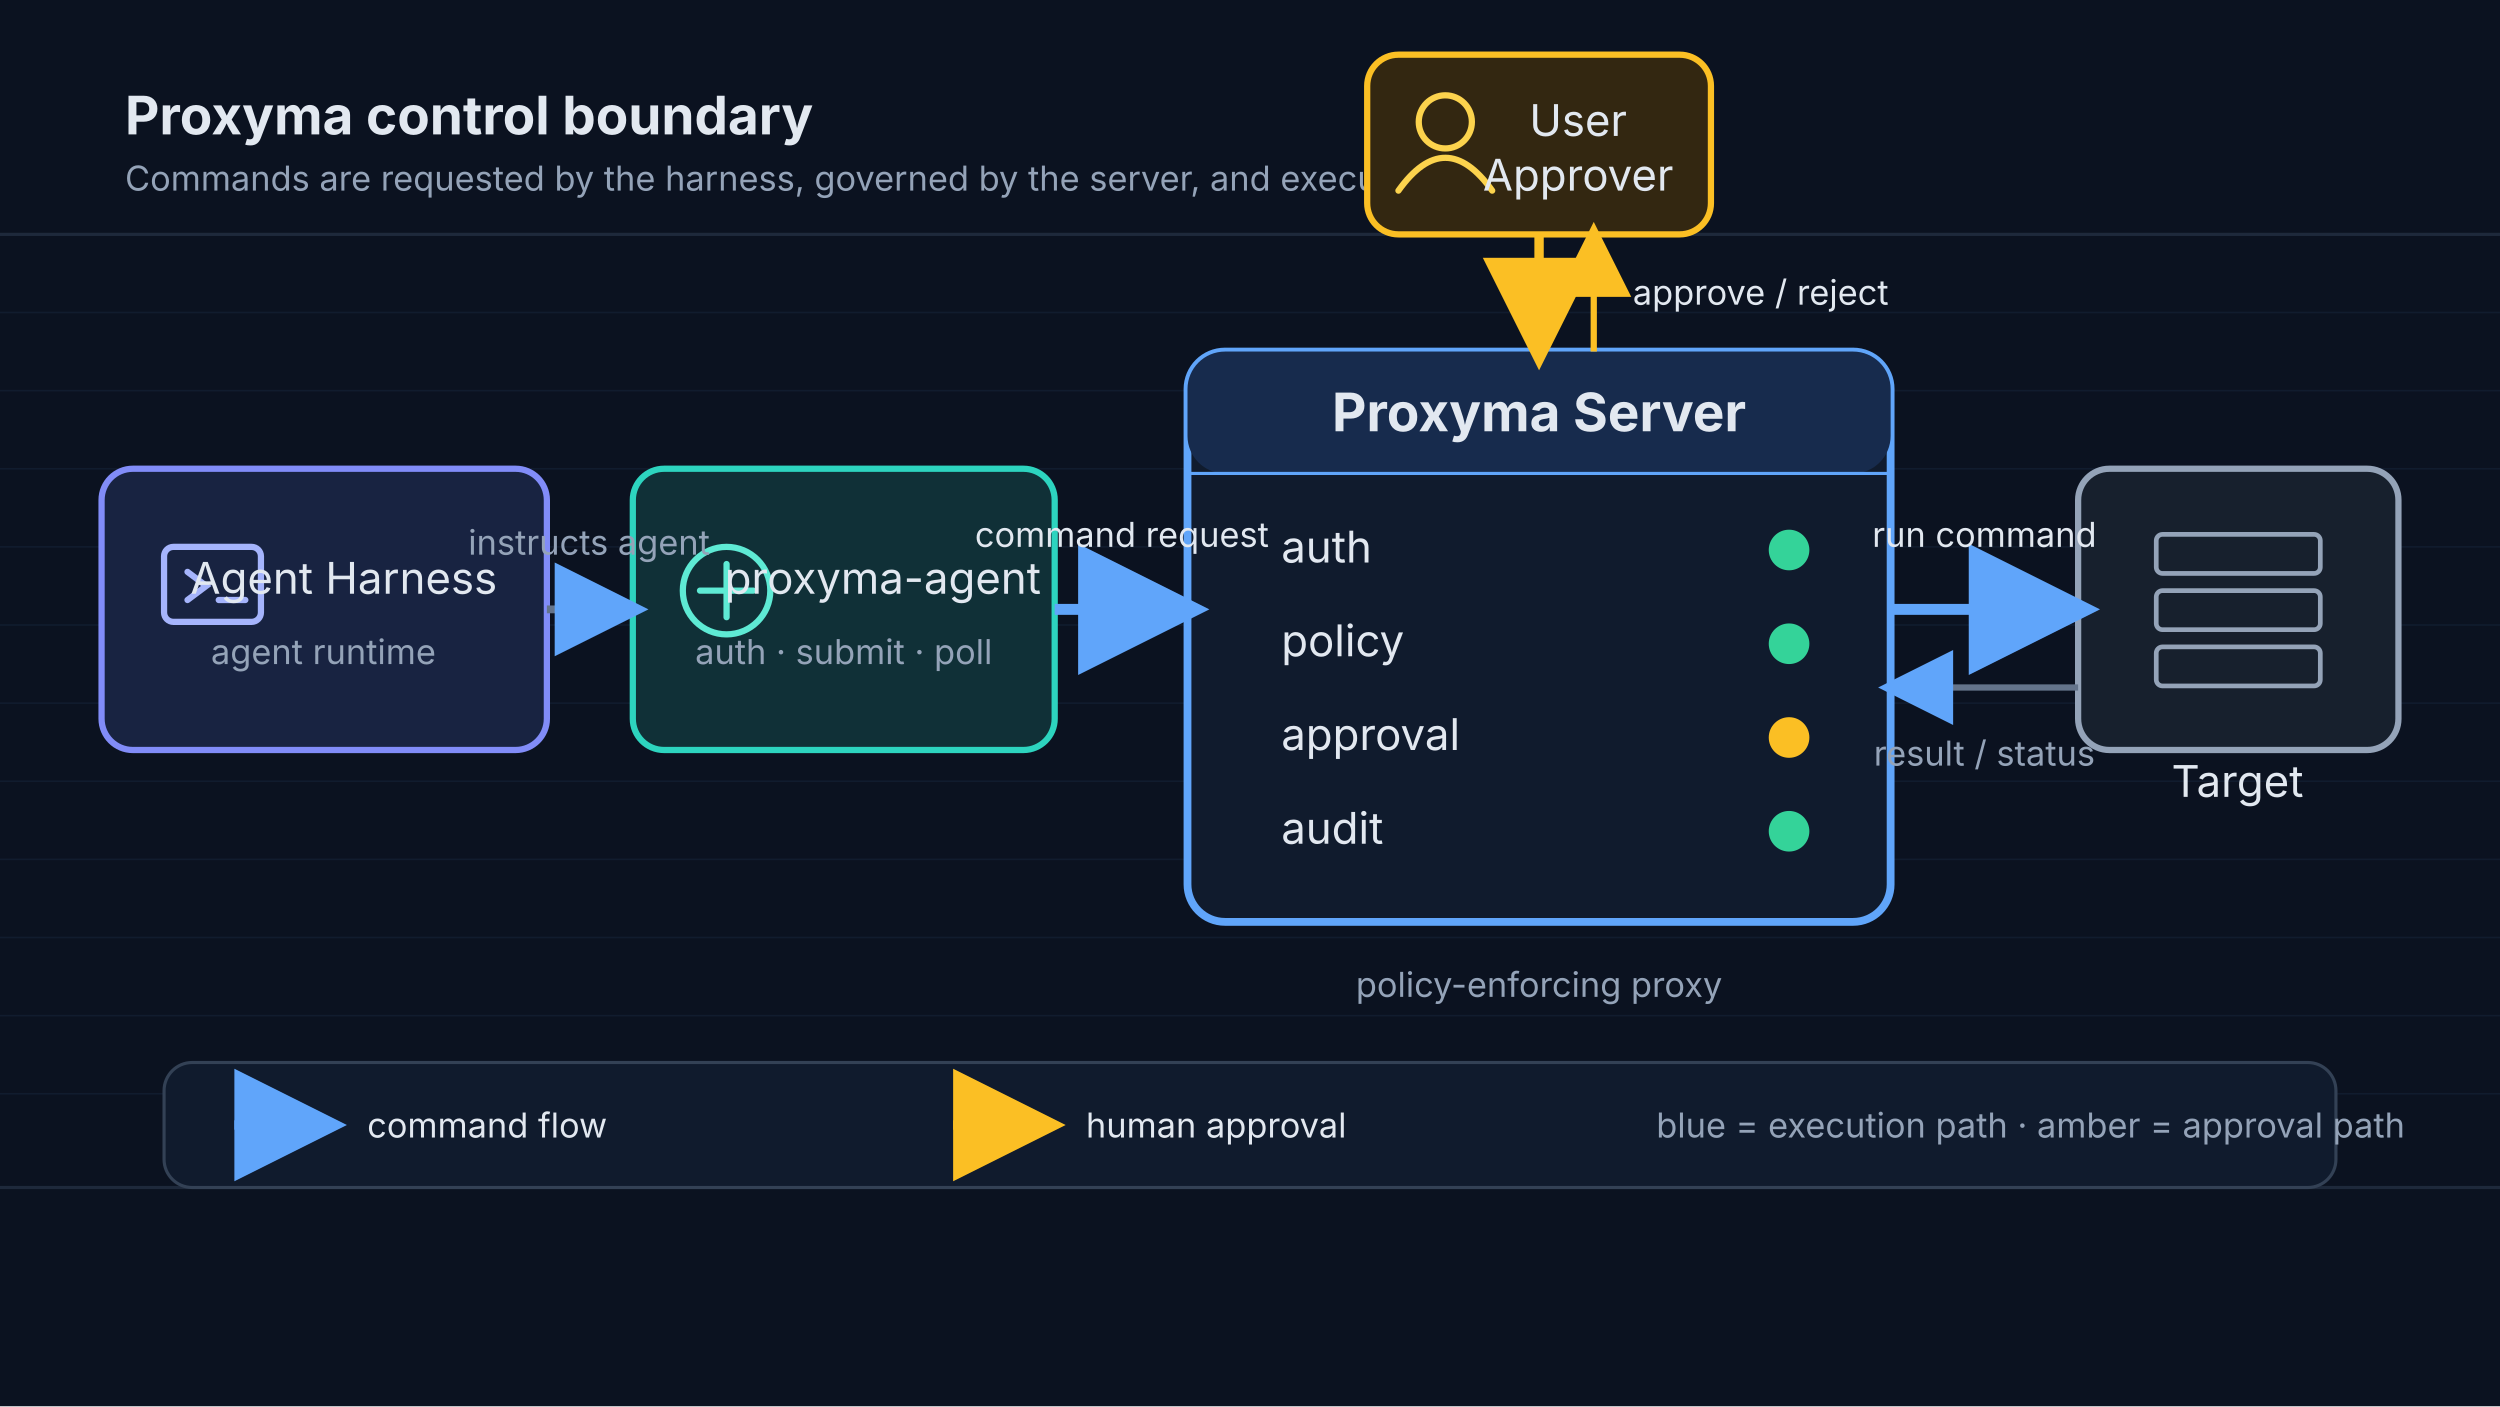
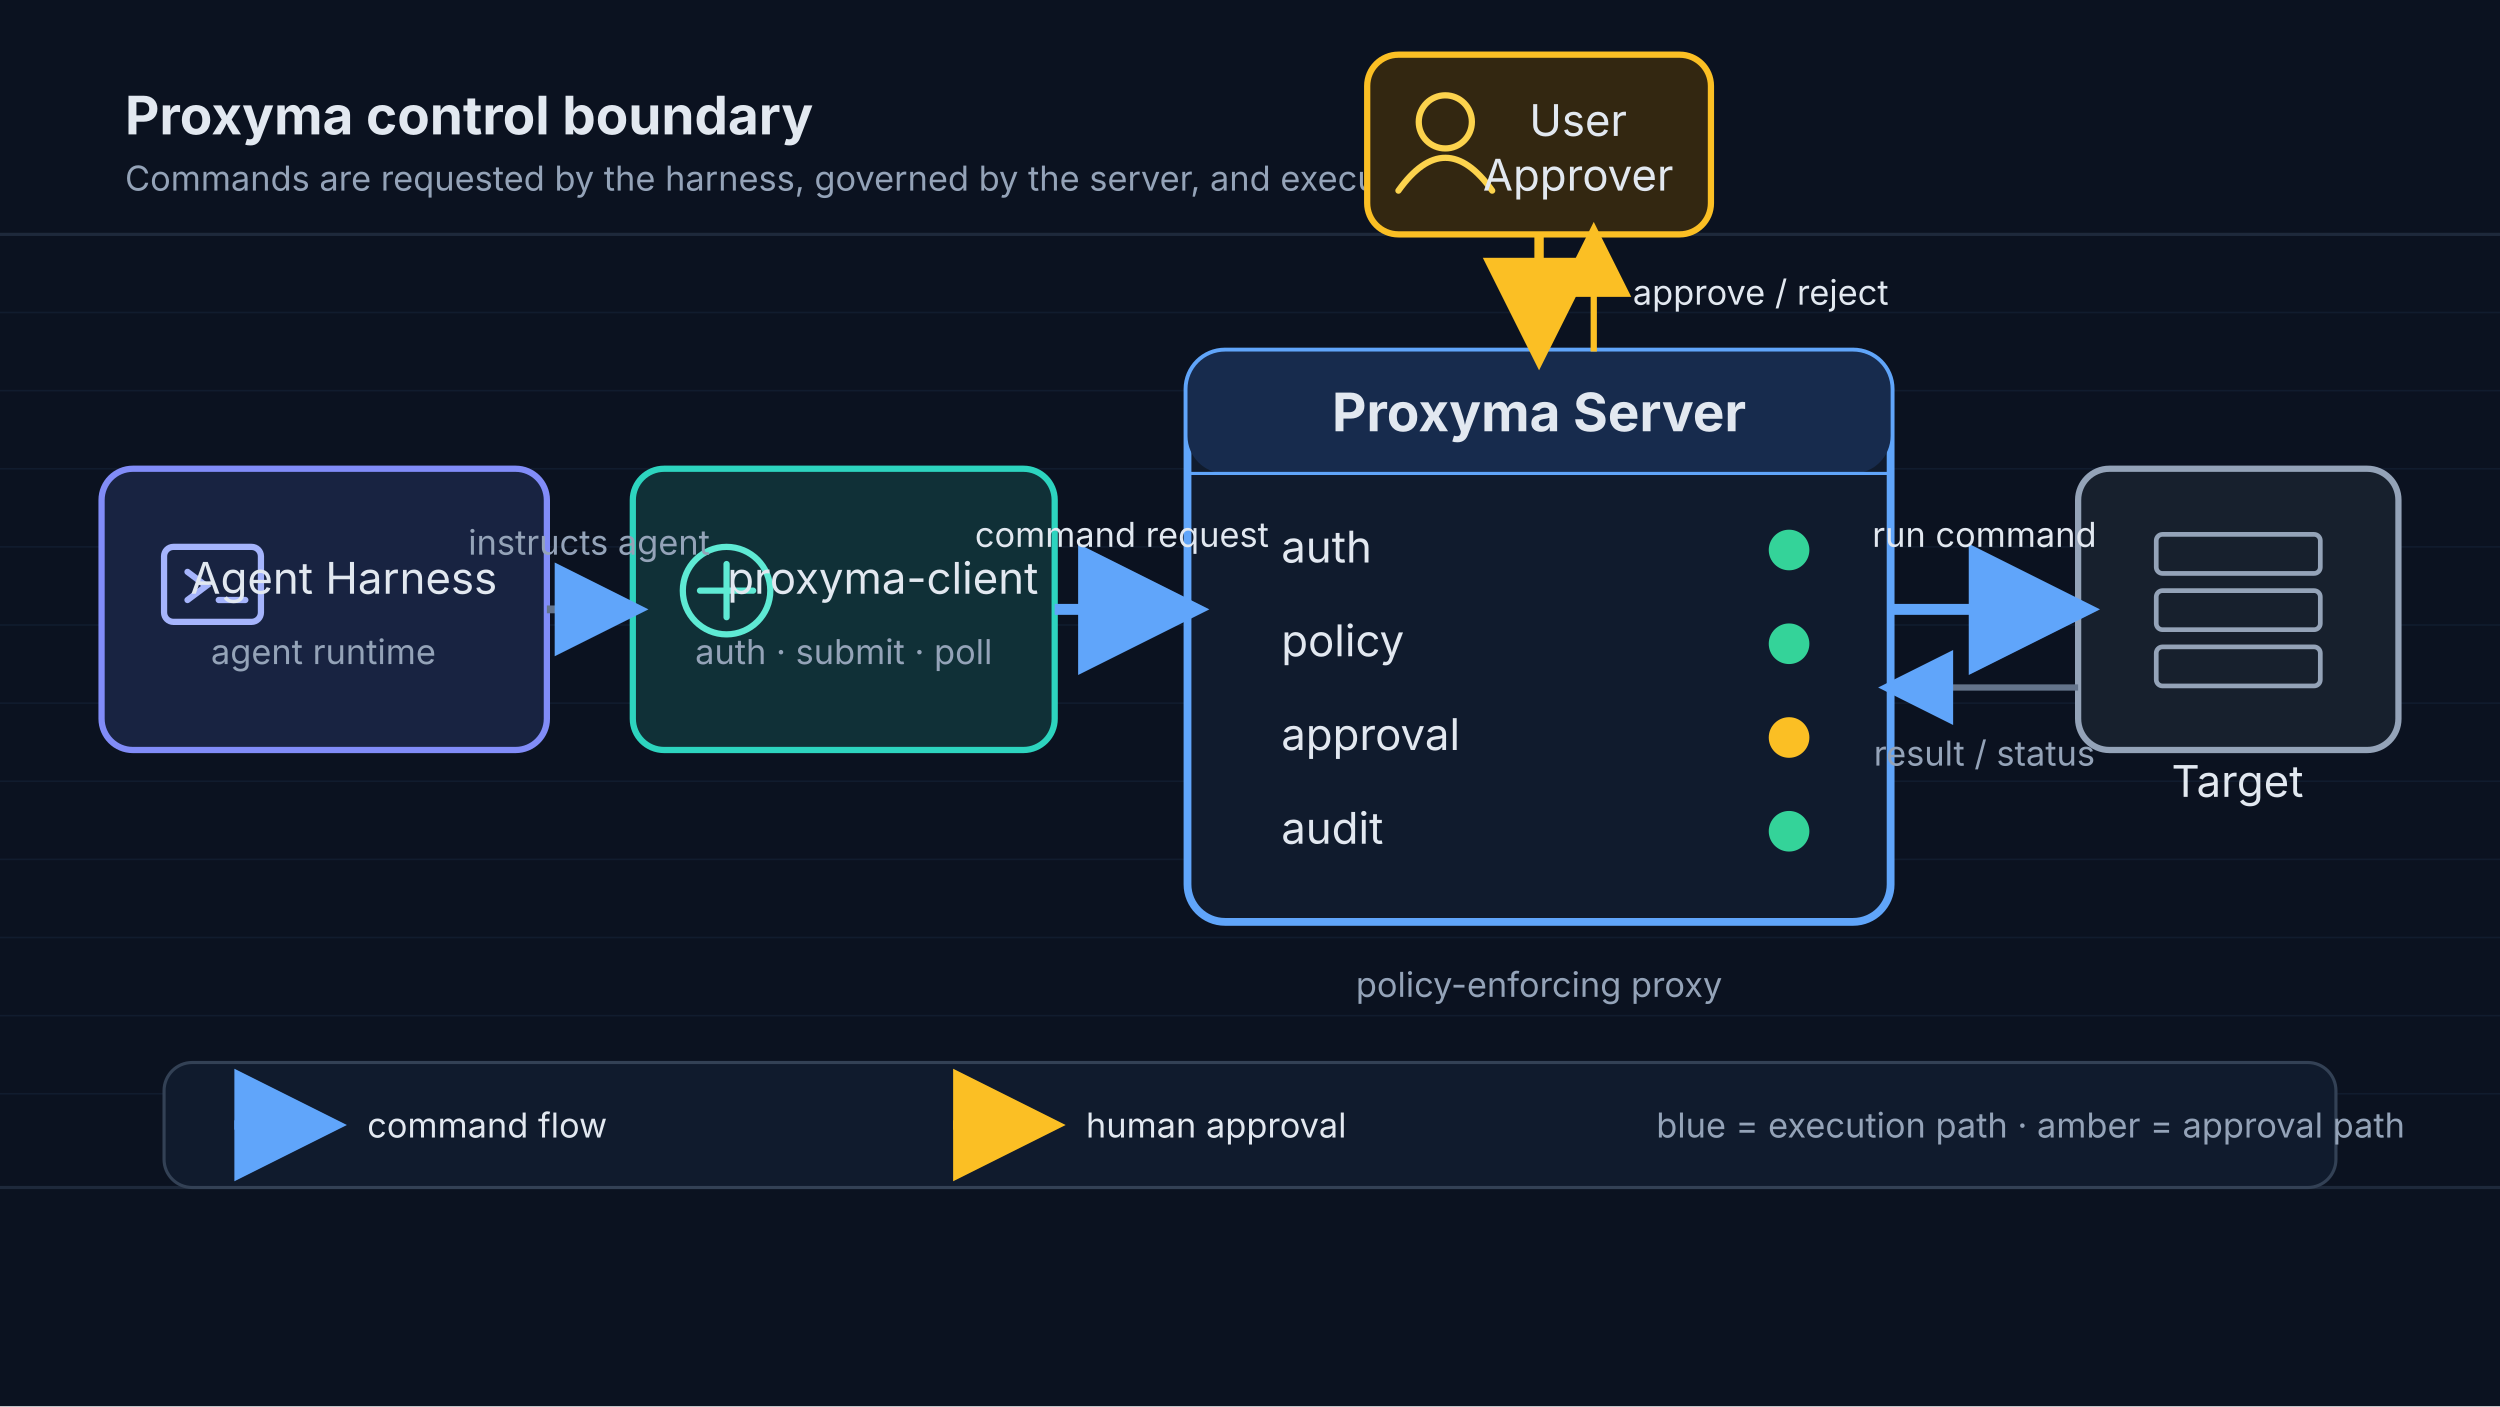
<svg xmlns="http://www.w3.org/2000/svg" width="1600" height="900" viewBox="0 0 1600 900">
  <defs>
    <marker id="b" markerWidth="12" markerHeight="12" refX="10" refY="6" orient="auto">
      <path d="M0,0 L12,6 L0,12 Z" fill="#60a5fa" />
    </marker>
    <marker id="a" markerWidth="12" markerHeight="12" refX="10" refY="6" orient="auto">
      <path d="M0,0 L12,6 L0,12 Z" fill="#fbbf24" />
    </marker>
    <style>
      text { font-family: Inter, Segoe UI, Arial, sans-serif; fill:#e2e8f0; } .t { fill:#e2e8f0; } .h { font-size:34px; font-weight:700; } .b { font-size:28px; } .s { font-size:22px; } .muted { fill:#94a3b8; }
    </style>
  </defs>
  <rect width="1600" height="900" fill="#0b1220" />
  <path d="M0 150 H1600 M0 760 H1600" stroke="#1e293b" stroke-width="2" />
  <path d="M0 200 H1600 M0 250 H1600 M0 300 H1600 M0 350 H1600 M0 400 H1600 M0 450 H1600 M0 500 H1600 M0 550 H1600 M0 600 H1600 M0 650 H1600 M0 700 H1600" stroke="#111c2e" stroke-width="1" />
  <text fill="#e2e8f0" x="80" y="86" class="t h">Proxyma control boundary</text>
  <text fill="#94a3b8" x="80" y="122" class="t s muted">Commands are requested by the harness, governed by the server, and executed on the target.</text>
  <rect x="65" y="300" width="285" height="180" rx="20" fill="#182341" stroke="#818cf8" stroke-width="4" />
  <rect x="105" y="350" width="62" height="48" rx="6" fill="none" stroke="#a5b4fc" stroke-width="4" />
  <path d="M120 366 l12 9 -12 9 M140 384 h17" fill="none" stroke="#a5b4fc" stroke-width="4" stroke-linecap="round" />
  <text fill="#e2e8f0" x="220" y="380" class="t b" text-anchor="middle">Agent Harness</text>
  <text fill="#94a3b8" x="207" y="425" class="t s muted" text-anchor="middle">agent runtime</text>
  <rect x="405" y="300" width="270" height="180" rx="20" fill="#103037" stroke="#2dd4bf" stroke-width="4" />
  <circle cx="465" cy="378" r="28" fill="none" stroke="#5eead4" stroke-width="4" />
  <path d="M465 361 v34 M448 378 h34" stroke="#5eead4" stroke-width="4" stroke-linecap="round" />
-   <text fill="#e2e8f0" x="565" y="380" class="t b" text-anchor="middle">proxyma-agent</text>
+   <text fill="#e2e8f0" x="565" y="380" class="t b" text-anchor="middle">proxyma-client</text>
  <text fill="#94a3b8" x="540" y="425" class="t s muted" text-anchor="middle">auth · submit · poll</text>
  <rect x="760" y="225" width="450" height="365" rx="24" fill="#101b2d" stroke="#60a5fa" stroke-width="5" />
  <rect x="760" y="225" width="450" height="78" rx="24" fill="#172b4d" />
  <path d="M760 303 H1210" stroke="#60a5fa" stroke-width="2" />
  <text fill="#e2e8f0" x="985" y="276" class="t h" text-anchor="middle">Proxyma Server</text>
  <text fill="#e2e8f0" x="820" y="360" class="t b">auth</text>
  <text fill="#e2e8f0" x="820" y="420" class="t b">policy</text>
  <text fill="#e2e8f0" x="820" y="480" class="t b">approval</text>
  <text fill="#e2e8f0" x="820" y="540" class="t b">audit</text>
  <circle cx="1145" cy="352" r="13" fill="#34d399" />
  <circle cx="1145" cy="412" r="13" fill="#34d399" />
  <circle cx="1145" cy="472" r="13" fill="#fbbf24" />
  <circle cx="1145" cy="532" r="13" fill="#34d399" />
  <text fill="#94a3b8" x="985" y="638" class="t s muted" text-anchor="middle">policy-enforcing proxy</text>
  <rect x="1330" y="300" width="205" height="180" rx="20" fill="#17202d" stroke="#94a3b8" stroke-width="4" />
  <rect x="1380" y="342" width="105" height="25" rx="4" fill="none" stroke="#94a3b8" stroke-width="3" />
  <rect x="1380" y="378" width="105" height="25" rx="4" fill="none" stroke="#94a3b8" stroke-width="3" />
  <rect x="1380" y="414" width="105" height="25" rx="4" fill="none" stroke="#94a3b8" stroke-width="3" />
  <text fill="#e2e8f0" x="1432" y="510" class="t b" text-anchor="middle">Target</text>
  <rect x="875" y="35" width="220" height="115" rx="20" fill="#332711" stroke="#fbbf24" stroke-width="4" />
  <circle cx="925" cy="78" r="17" fill="none" stroke="#fcd34d" stroke-width="4" />
  <path d="M895 122 q30-42 60 0" fill="none" stroke="#fcd34d" stroke-width="4" stroke-linecap="round" />
  <text fill="#e2e8f0" x="1010" y="87" class="t b" text-anchor="middle">User</text>
  <text fill="#e2e8f0" x="1010" y="122" class="t b" text-anchor="middle">Approver</text>
  <path d="M350 390 H405" fill="none" stroke="#64748b" stroke-width="5" marker-end="url(#b)" />
  <text fill="#94a3b8" x="377" y="355" class="t s muted" text-anchor="middle">instructs agent</text>
  <path d="M675 390 H760" fill="none" stroke="#60a5fa" stroke-width="7" marker-end="url(#b)" />
  <text x="718" y="350" class="t s" fill="#93c5fd" text-anchor="middle">command request</text>
  <path d="M1210 390 H1330" fill="none" stroke="#60a5fa" stroke-width="7" marker-end="url(#b)" />
  <text x="1270" y="350" class="t s" fill="#93c5fd" text-anchor="middle">run command</text>
  <path d="M1330 440 H1210" fill="none" stroke="#64748b" stroke-width="4" marker-end="url(#b)" />
  <text fill="#94a3b8" x="1270" y="490" class="t s muted" text-anchor="middle">result / status</text>
  <path d="M985 150 V225" fill="none" stroke="#fbbf24" stroke-width="6" marker-end="url(#a)" />
  <path d="M1020 225 V150" fill="none" stroke="#fbbf24" stroke-width="4" marker-end="url(#a)" />
  <text x="1045" y="195" class="t s" fill="#fcd34d">approve / reject</text>
  <rect x="105" y="680" width="1390" height="80" rx="18" fill="#101b2d" stroke="#334155" stroke-width="2" />
  <path d="M150 720 H210" stroke="#60a5fa" stroke-width="6" marker-end="url(#b)" />
  <text fill="#e2e8f0" x="235" y="728" class="t s">command flow</text>
  <path d="M610 720 H670" stroke="#fbbf24" stroke-width="6" marker-end="url(#a)" />
  <text fill="#e2e8f0" x="695" y="728" class="t s">human approval</text>
  <text fill="#94a3b8" x="1060" y="728" class="t s muted">blue = execution path · amber = approval path</text>
</svg>
